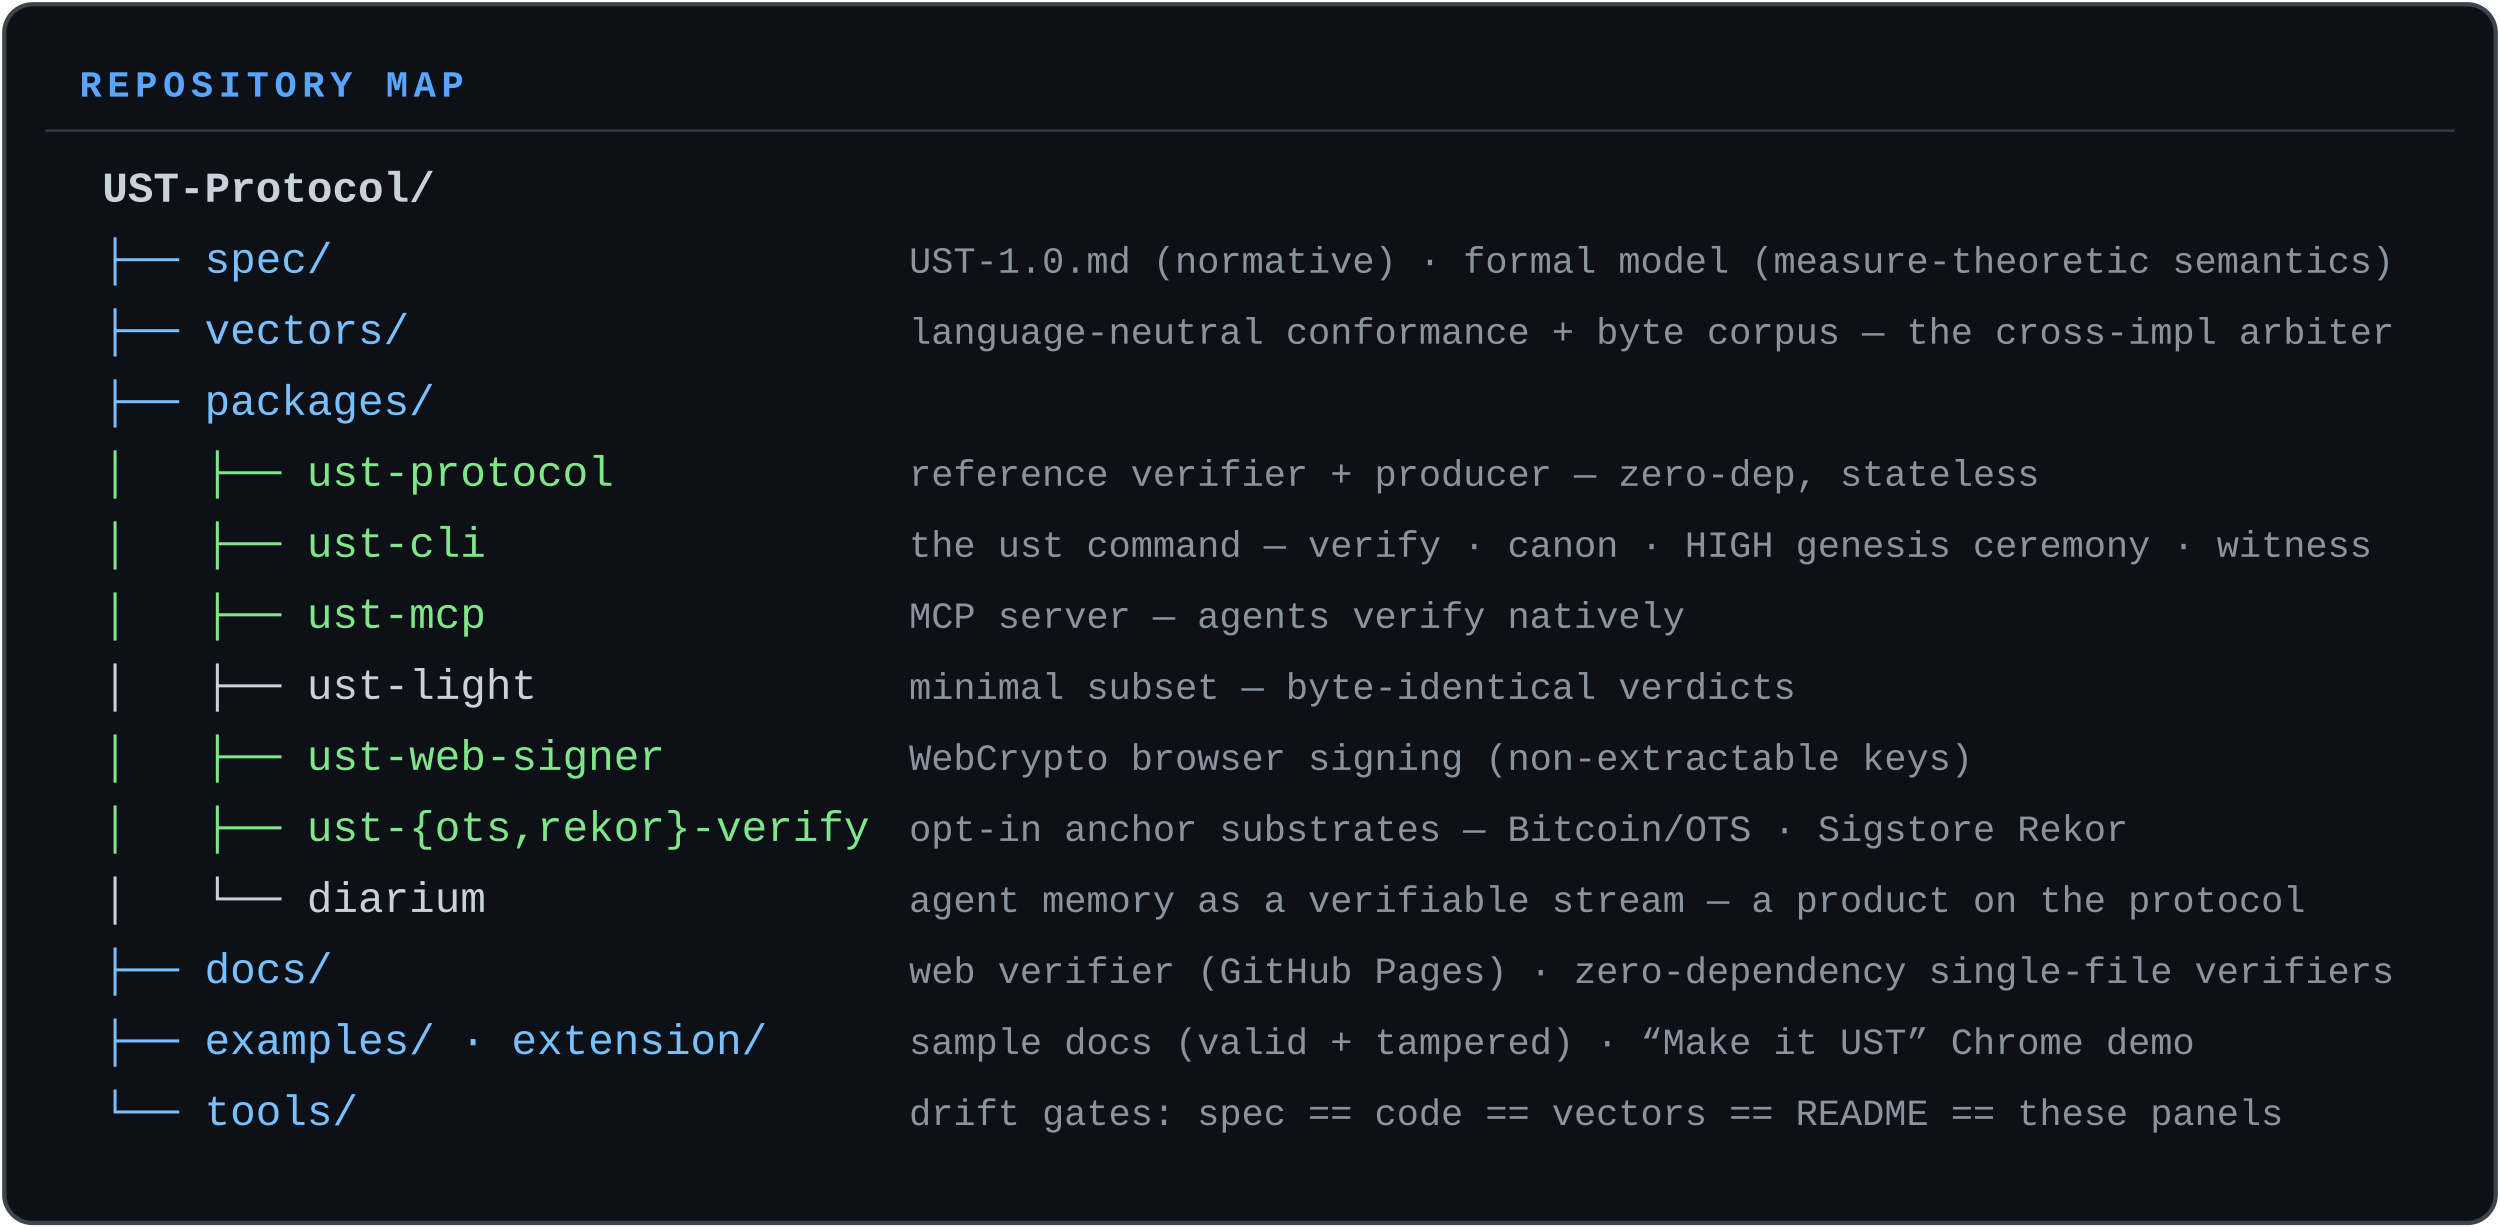
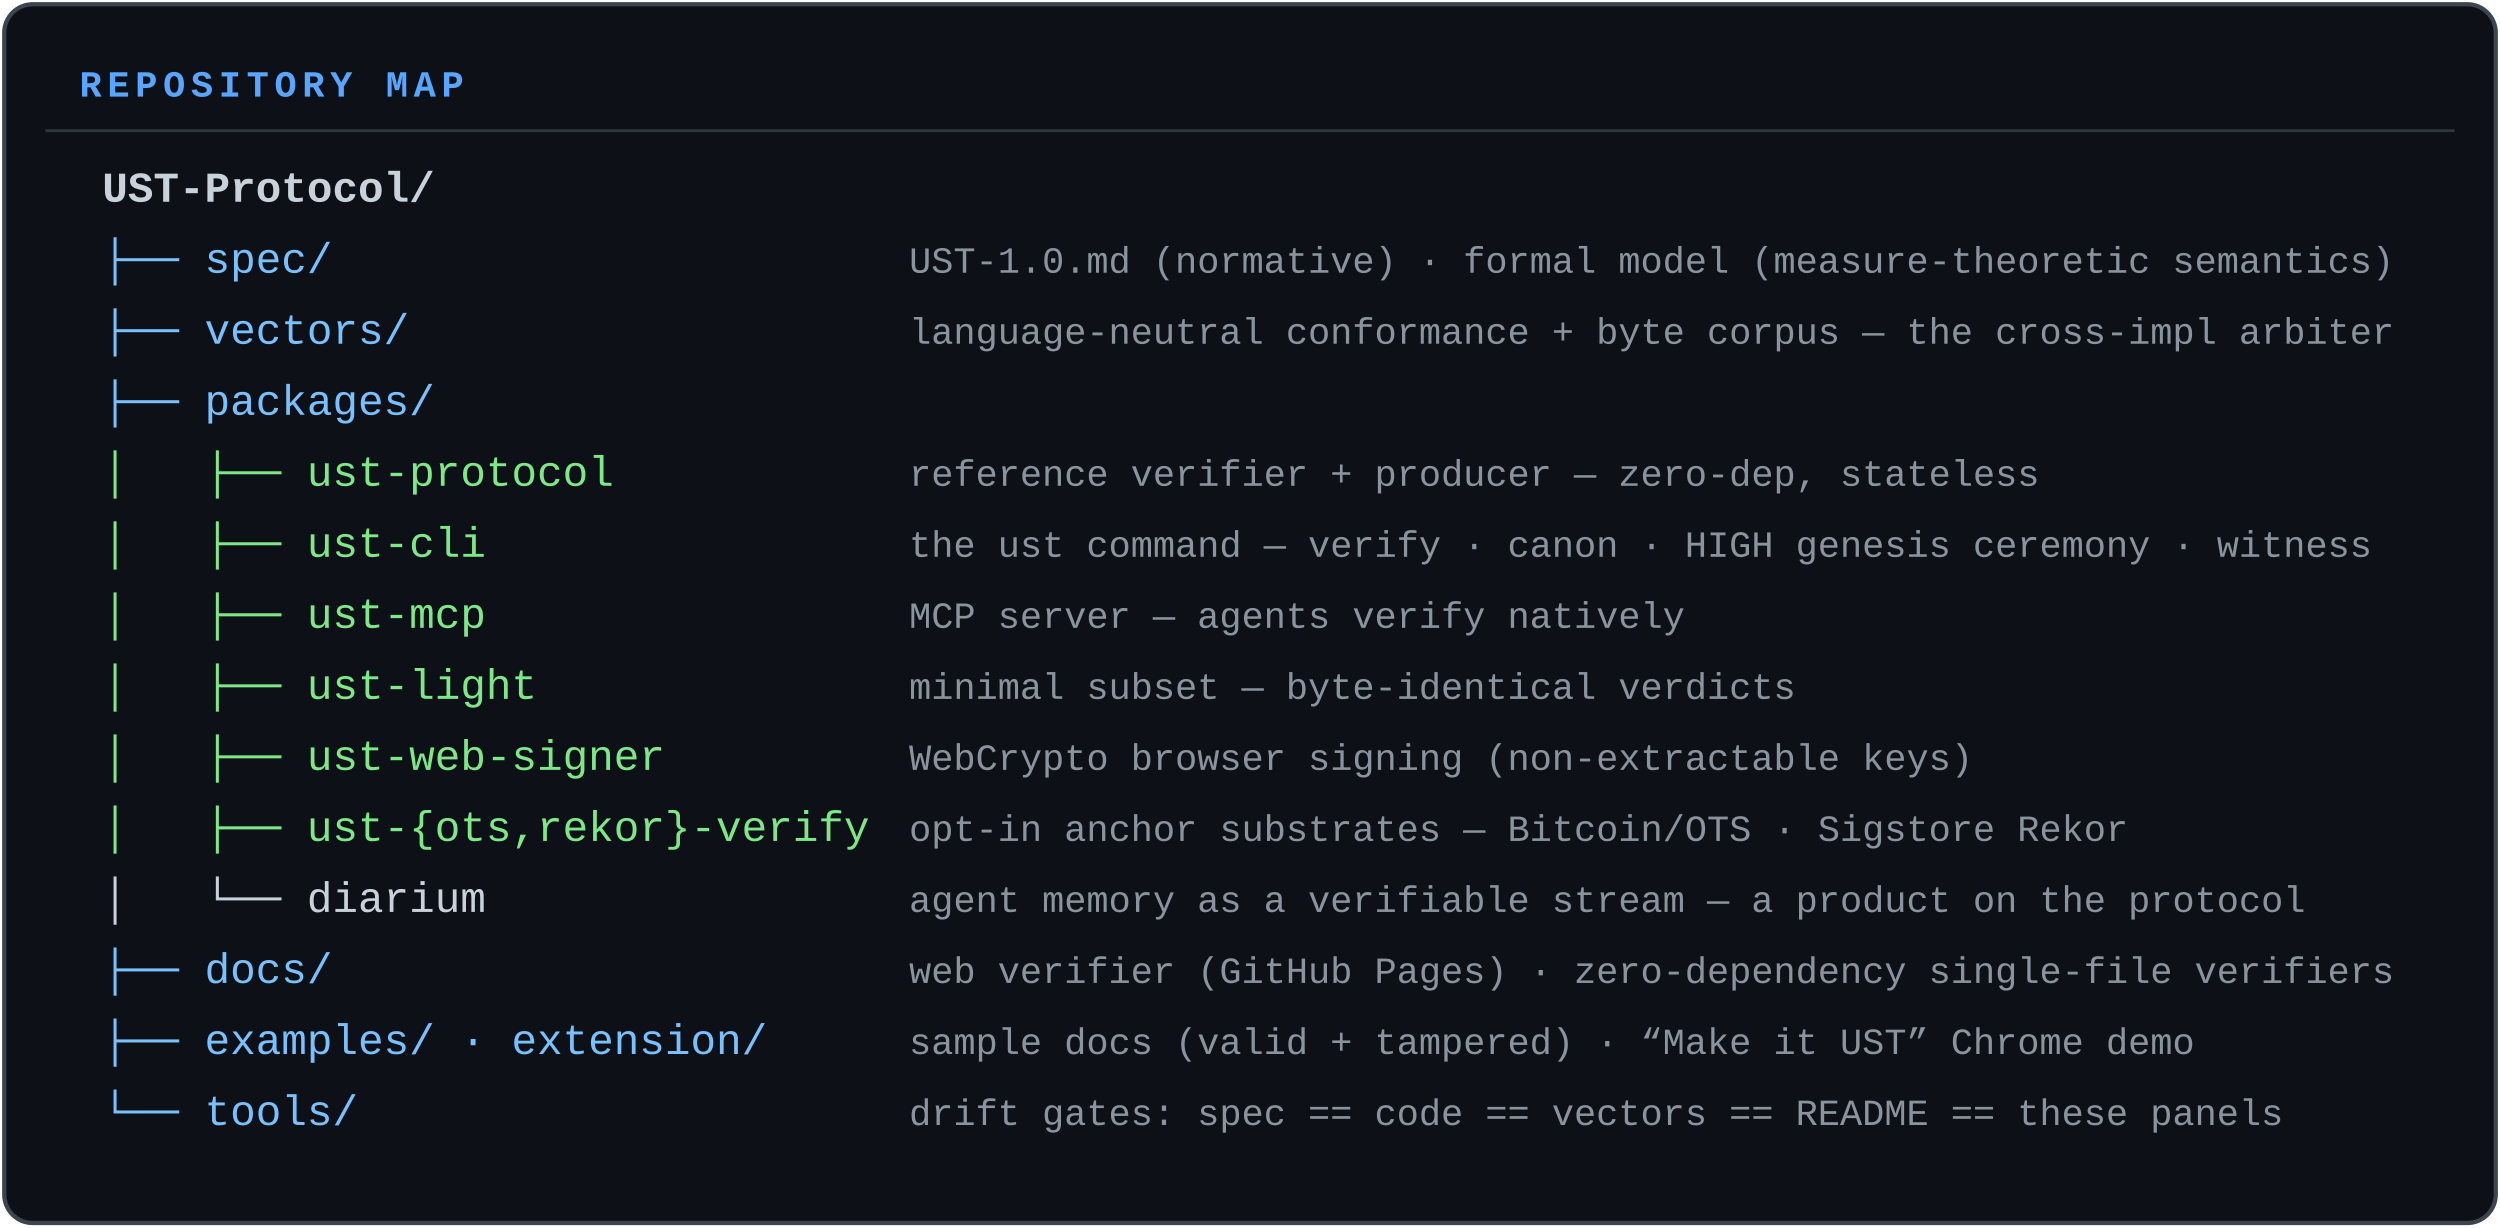
<svg xmlns="http://www.w3.org/2000/svg" viewBox="0 0 880 432" role="img" aria-labelledby="ust-map-t ust-map-d">
  <g font-family="ui-monospace,SFMono-Regular,Menlo,Consolas,'Liberation Mono',monospace" font-size="15" xml:space="preserve">
    <rect x="1.5" y="1.5" width="877" height="429" rx="10" fill="#0d1117" stroke="#3d444d" stroke-width="1.5" />
    <line x1="16" y1="46" x2="864" y2="46" stroke="#30363d" stroke-width="1" />
    <text x="28" y="34" fill="#58a6ff" font-size="13" font-weight="600" letter-spacing="2">REPOSITORY MAP</text>
    <text x="36" y="71" fill="#c9d1da" font-weight="600">UST-Protocol/</text>
    <text x="36" y="96" fill="#79c0ff">├── spec/</text>
    <text x="320" y="96" fill="#8b949e" font-size="13">UST-1.0.md (normative) · formal model (measure-theoretic semantics)</text>
    <text x="36" y="121" fill="#79c0ff">├── vectors/</text>
    <text x="320" y="121" fill="#8b949e" font-size="13">language-neutral conformance + byte corpus — the cross-impl arbiter</text>
    <text x="36" y="146" fill="#79c0ff">├── packages/</text>
    <text x="36" y="171" fill="#7ee787">│   ├── ust-protocol</text>
    <text x="320" y="171" fill="#8b949e" font-size="13">reference verifier + producer — zero-dep, stateless</text>
    <text x="36" y="196" fill="#7ee787">│   ├── ust-cli</text>
    <text x="320" y="196" fill="#8b949e" font-size="13">the ust command — verify · canon · HIGH genesis ceremony · witness</text>
    <text x="36" y="221" fill="#7ee787">│   ├── ust-mcp</text>
    <text x="320" y="221" fill="#8b949e" font-size="13">MCP server — agents verify natively</text>
-     <text x="36" y="246" fill="#c9d1da">│   ├── ust-light</text>
+     <text x="36" y="246" fill="#7ee787">│   ├── ust-light</text>
    <text x="320" y="246" fill="#8b949e" font-size="13">minimal subset — byte-identical verdicts</text>
    <text x="36" y="271" fill="#7ee787">│   ├── ust-web-signer</text>
    <text x="320" y="271" fill="#8b949e" font-size="13">WebCrypto browser signing (non-extractable keys)</text>
    <text x="36" y="296" fill="#7ee787">│   ├── ust-{ots,rekor}-verify</text>
    <text x="320" y="296" fill="#8b949e" font-size="13">opt-in anchor substrates — Bitcoin/OTS · Sigstore Rekor</text>
    <text x="36" y="321" fill="#c9d1da">│   └── diarium</text>
    <text x="320" y="321" fill="#8b949e" font-size="13">agent memory as a verifiable stream — a product on the protocol</text>
    <text x="36" y="346" fill="#79c0ff">├── docs/</text>
    <text x="320" y="346" fill="#8b949e" font-size="13">web verifier (GitHub Pages) · zero-dependency single-file verifiers</text>
    <text x="36" y="371" fill="#79c0ff">├── examples/ · extension/</text>
    <text x="320" y="371" fill="#8b949e" font-size="13">sample docs (valid + tampered) · “Make it UST” Chrome demo</text>
    <text x="36" y="396" fill="#79c0ff">└── tools/</text>
    <text x="320" y="396" fill="#8b949e" font-size="13">drift gates: spec == code == vectors == README == these panels</text>
  </g>
</svg>
